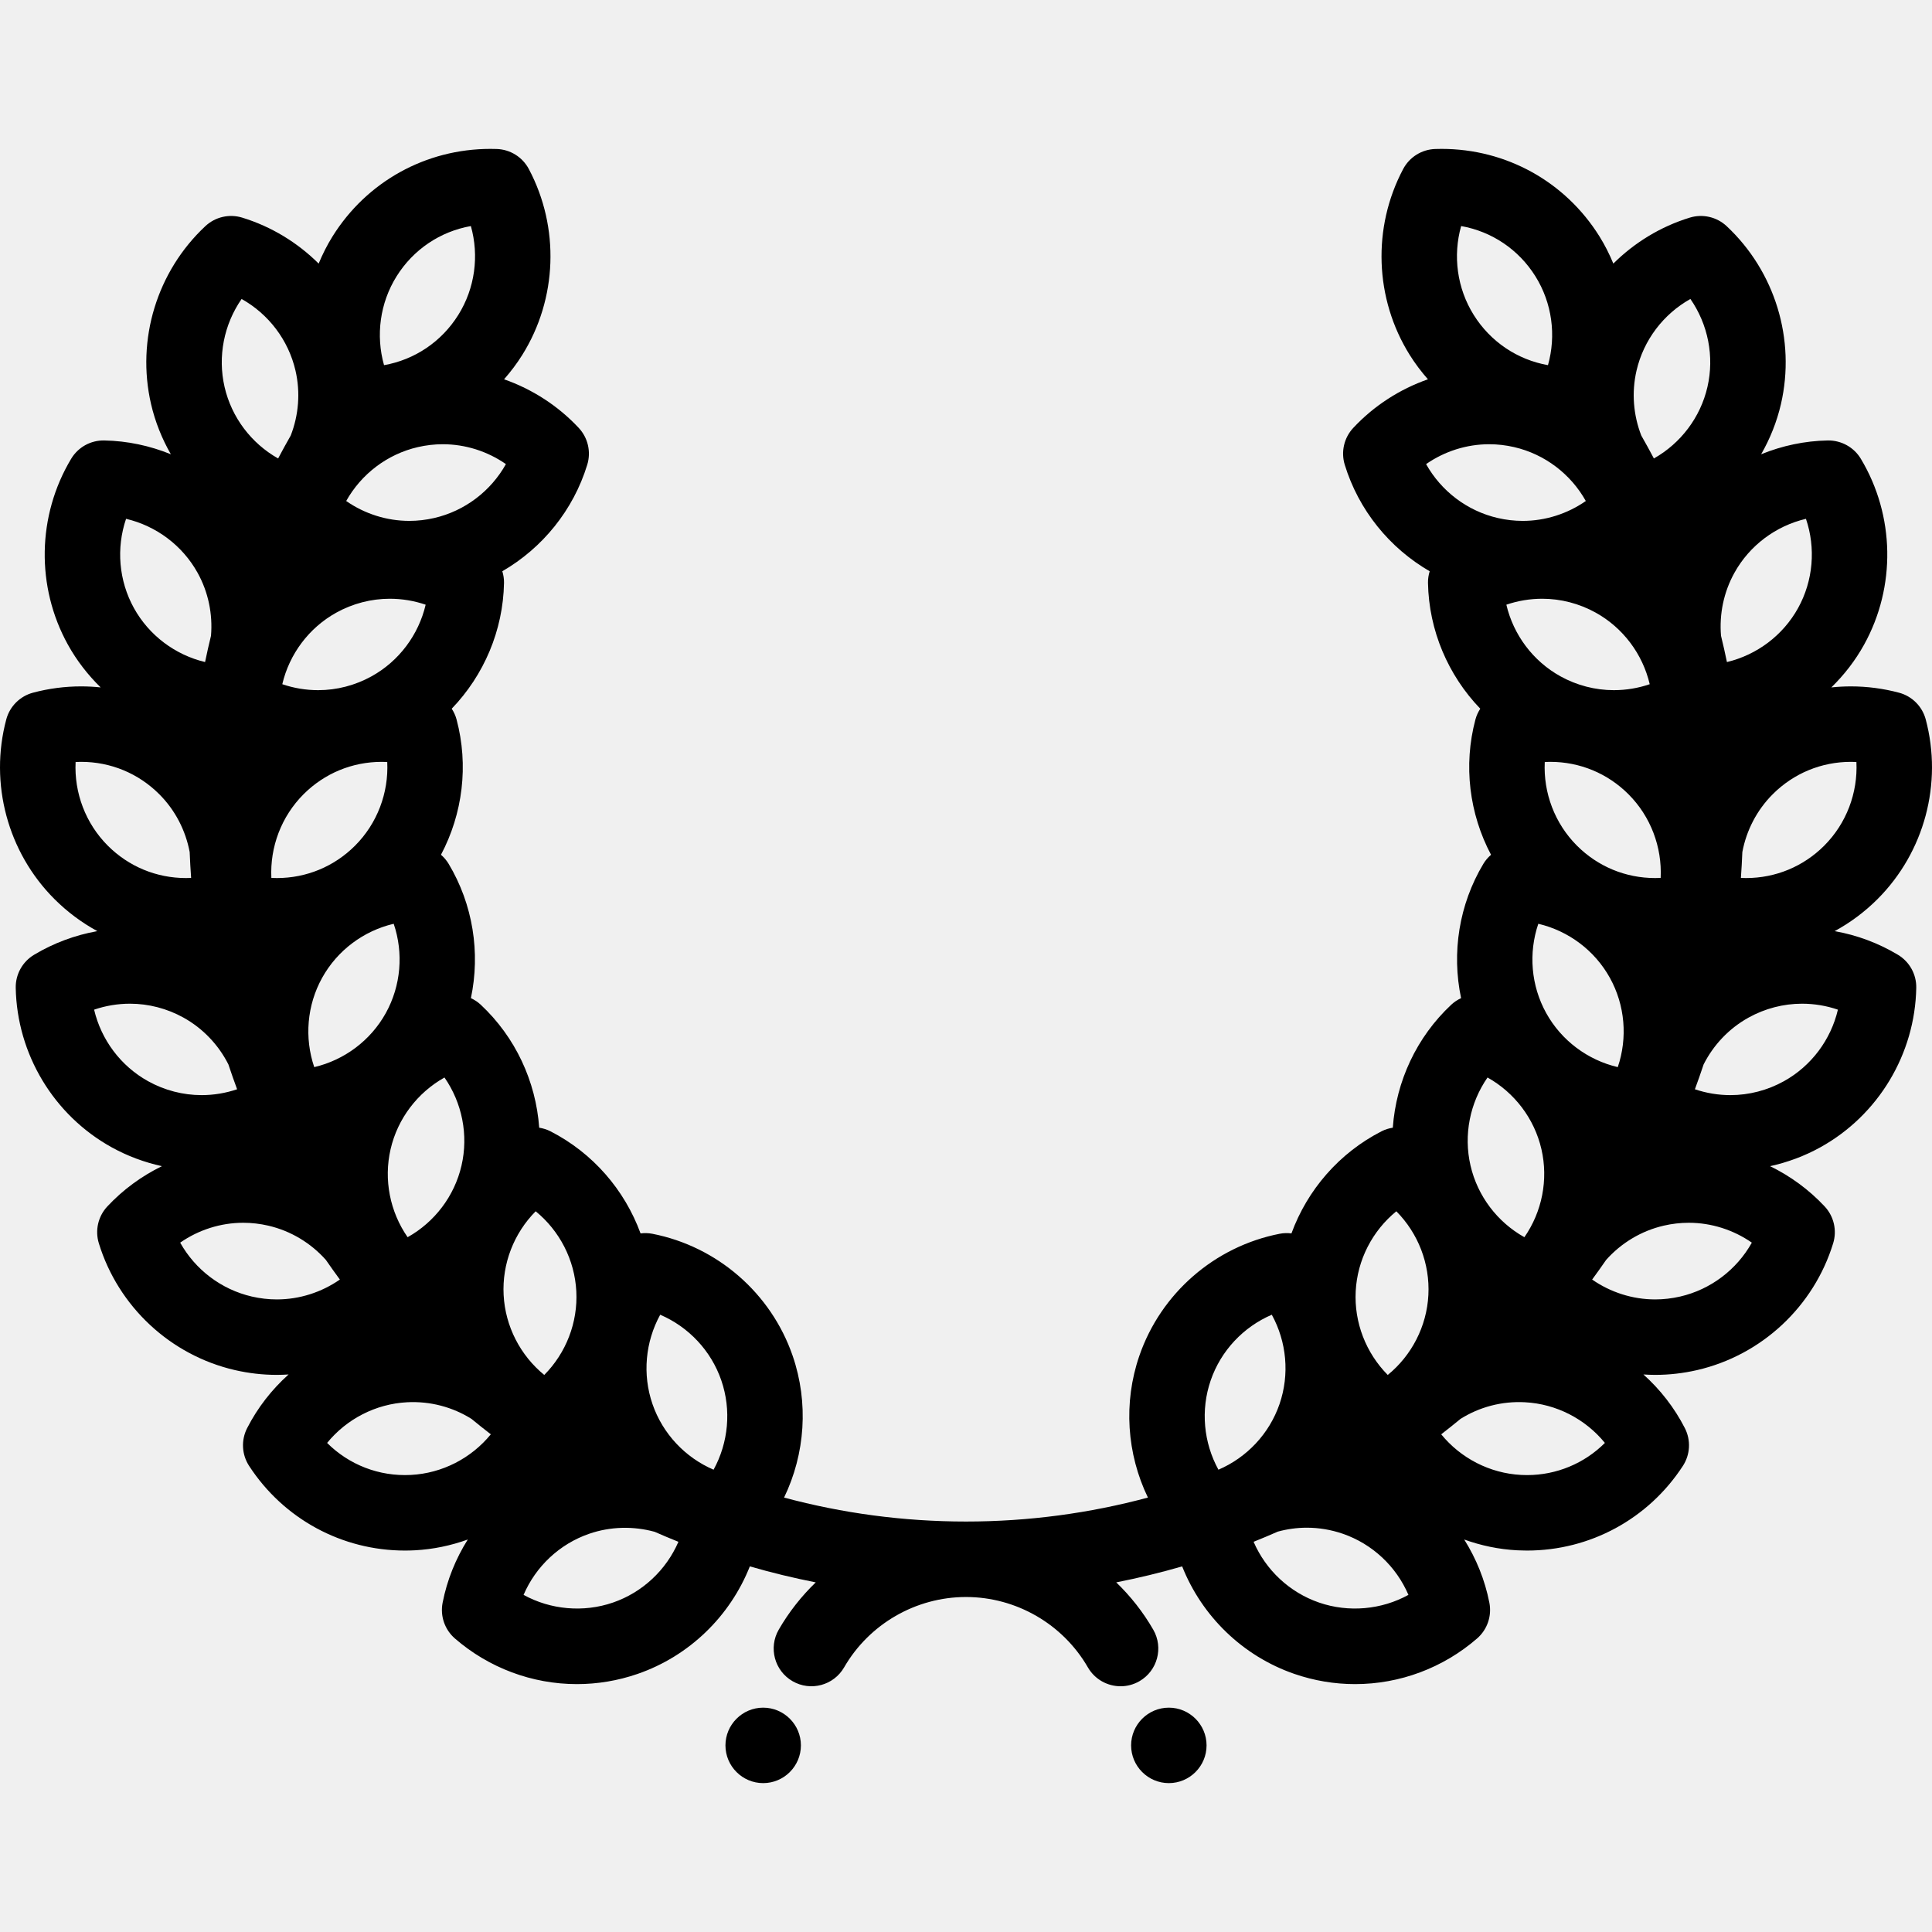
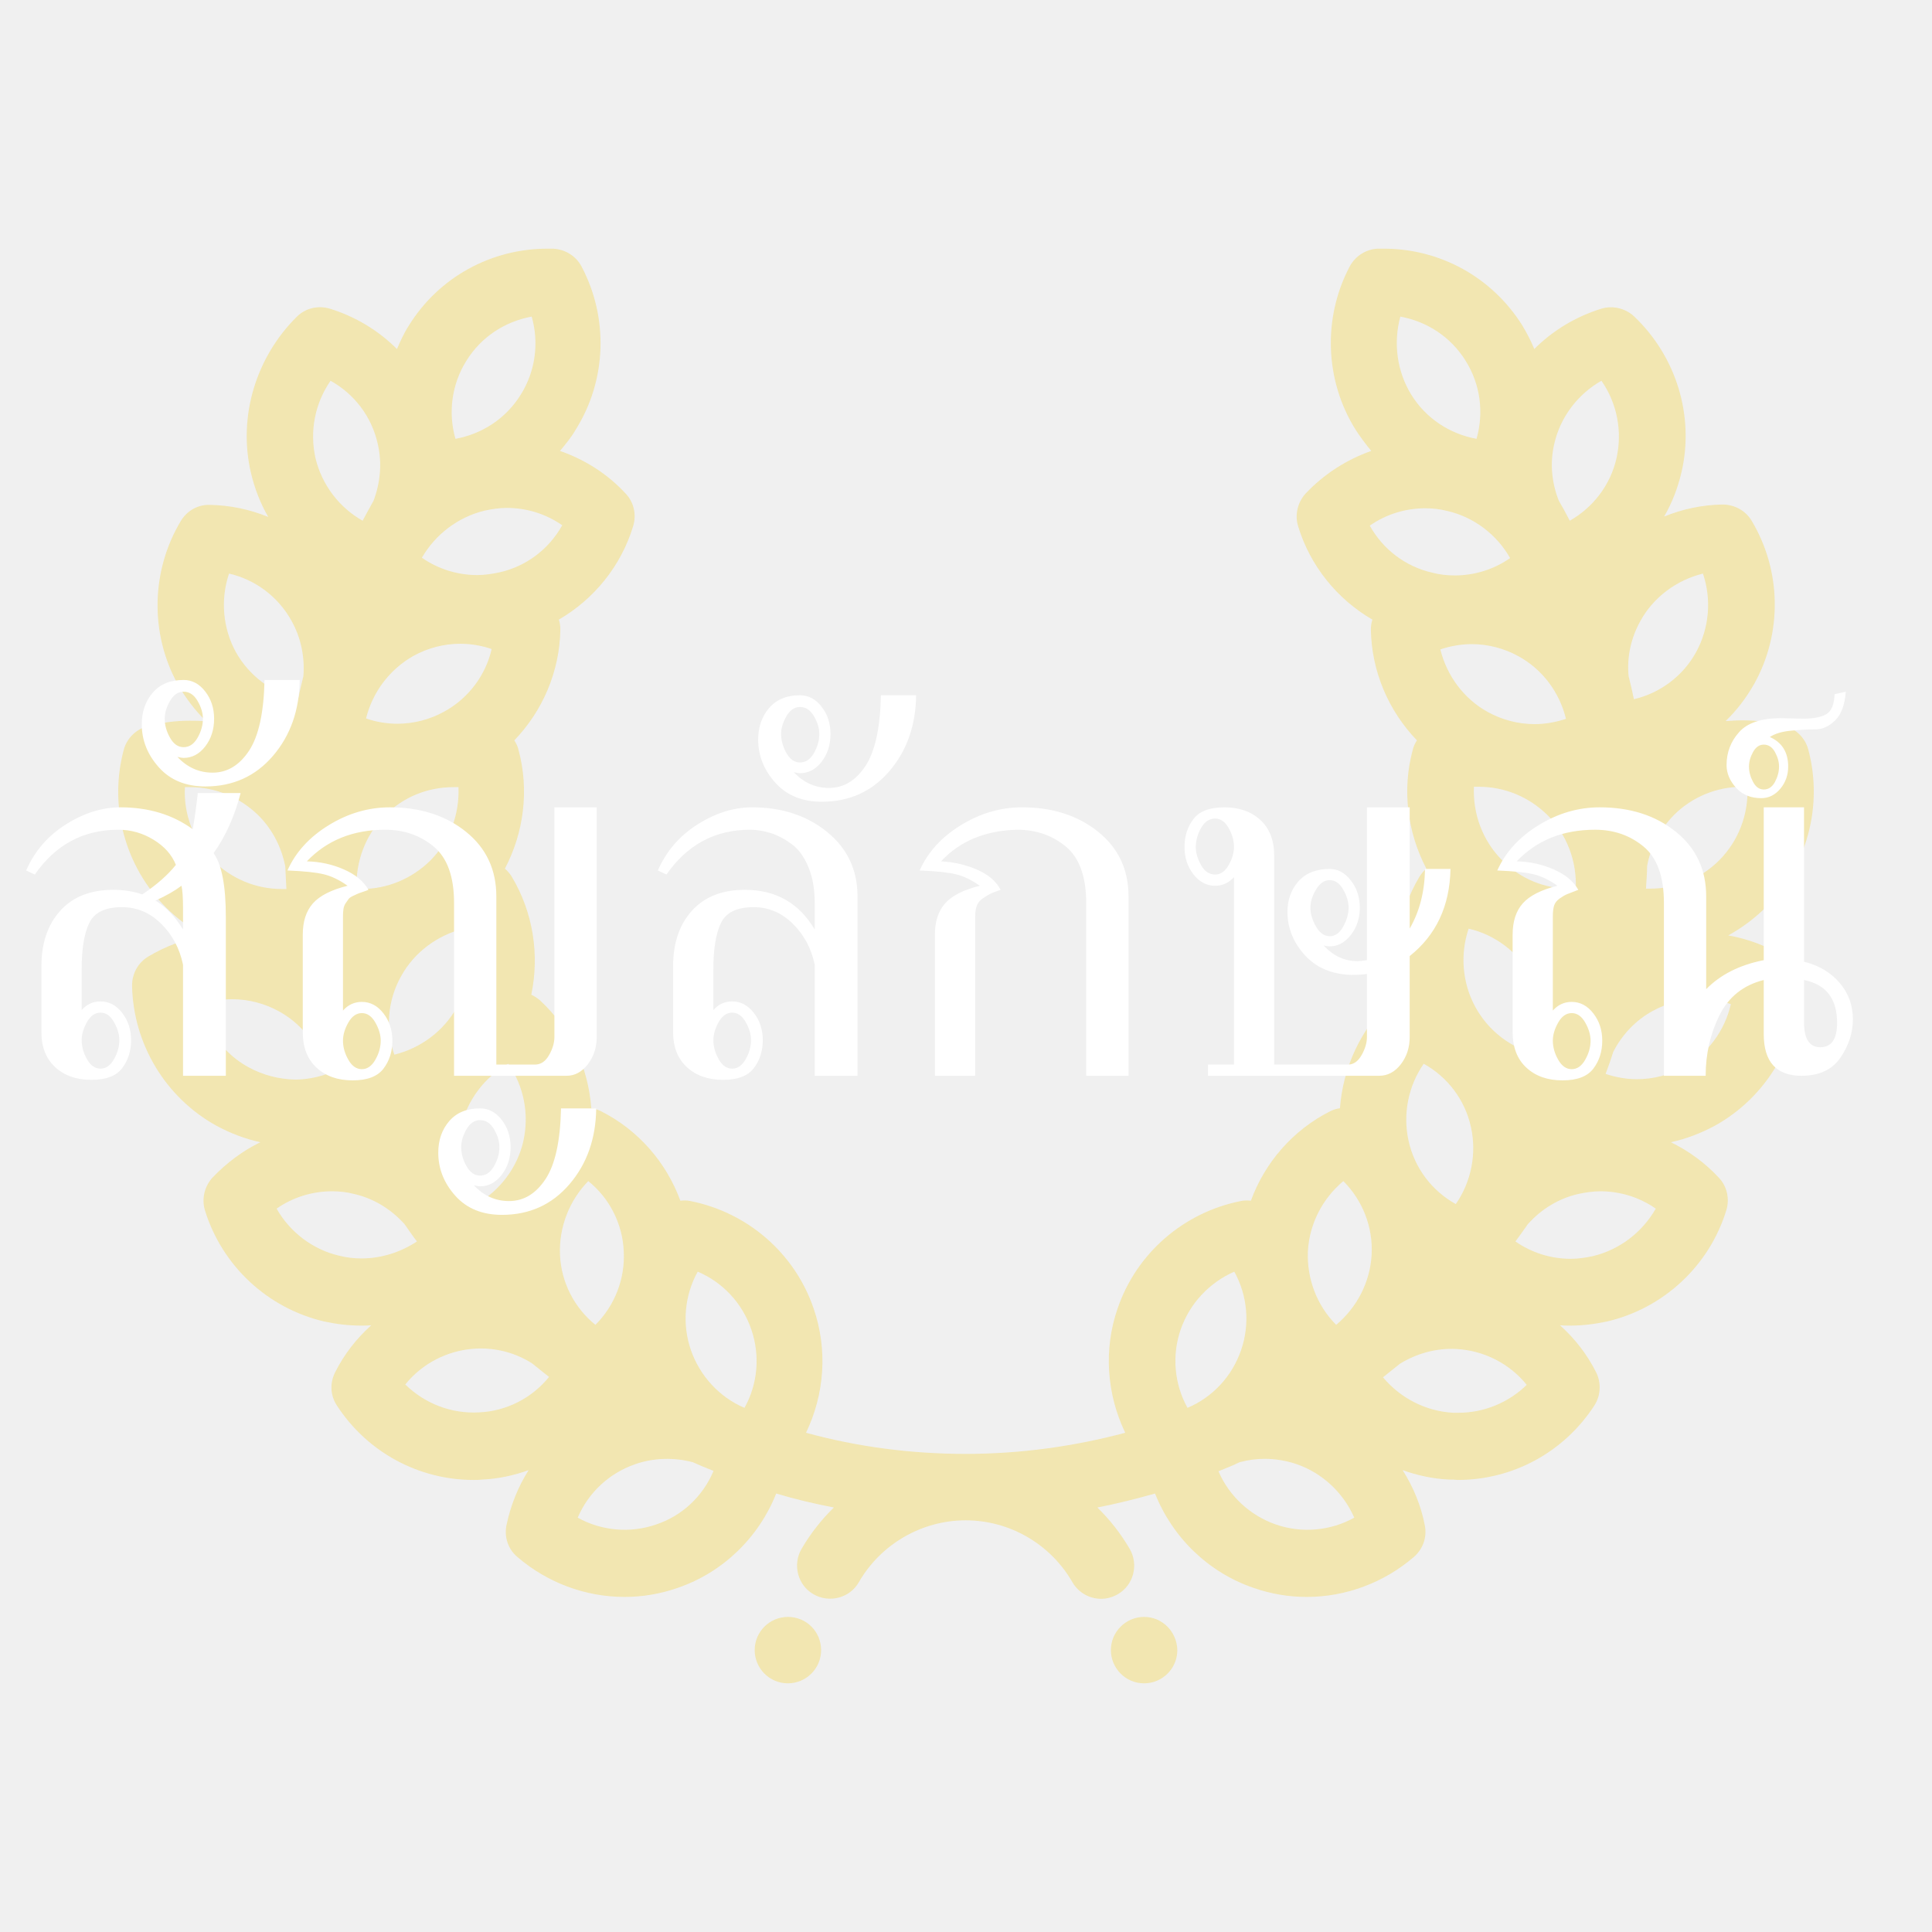
- <svg xmlns="http://www.w3.org/2000/svg" version="1.1" id="Capa_1" x="0px" y="0px" viewBox="0 0 512.003 512.003" style="enable-background:new 0 0 512.003 512.003;" xml:space="preserve">
-   <g>
+ <svg xmlns="http://www.w3.org/2000/svg" version="1.1" id="Capa_1" x="0px" y="0px" viewBox="0 0 512 512" style="enable-background:new 0 0 512 512;" xml:space="preserve">
+   <style type="text/css">
+ 	.st0{opacity:0.5;}
+ 	.st1{fill:#F3DB71;}
+ 	.st2{fill:#FFFFFF;}
+ 	.st3{font-family:'Cloud-Bold';}
+ 	.st4{font-size:135px;}
+ </style>
+   <g class="st0">
    <g>
      <g>
-         <path d="M502.977,253.031c-5.18-3.106-10.867-5.221-16.769-6.27c4.127-2.242,7.955-5.087,11.37-8.5     c12.403-12.404,17.294-30.646,12.763-47.607c-0.924-3.457-3.623-6.157-7.08-7.081c-4.154-1.109-8.447-1.672-12.757-1.672     c-1.74,0-3.467,0.096-5.176,0.272c3.379-3.297,6.324-7.081,8.668-11.312c8.504-15.342,8.178-34.225-0.852-49.279     c-1.84-3.069-5.188-4.908-8.758-4.855c-6.148,0.112-12.12,1.401-17.661,3.659c2.359-4.118,4.158-8.588,5.252-13.324     c3.945-17.091-1.574-35.152-14.403-47.136c-2.615-2.442-6.336-3.301-9.758-2.254c-7.76,2.379-14.669,6.628-20.263,12.182     c-1.027-2.483-2.24-4.906-3.688-7.223c-9.066-14.511-24.708-23.174-41.838-23.174c-0.559,0-1.119,0.01-1.678,0.028     c-3.578,0.122-6.816,2.146-8.494,5.308c-8.227,15.509-7.564,34.384,1.729,49.259c1.445,2.313,3.076,4.46,4.834,6.465     c-7.465,2.617-14.298,7.003-19.792,12.886c-2.441,2.615-3.301,6.337-2.252,9.759c3.695,12.051,11.874,22.065,22.509,28.23     c-0.301,0.986-0.469,2.02-0.449,3.081c0.23,12.603,5.33,24.484,13.856,33.343c-0.561,0.865-1.006,1.813-1.279,2.839     c-3.254,12.181-1.625,25.009,4.131,35.874c-0.781,0.677-1.475,1.462-2.02,2.373c-6.482,10.812-8.453,23.59-5.916,35.616     c-0.936,0.438-1.816,1.005-2.592,1.729c-9.211,8.604-14.628,20.346-15.505,32.606c-1.02,0.162-2.023,0.465-2.969,0.948     c-11.227,5.732-19.669,15.524-23.892,27.066c-1.025-0.124-2.072-0.109-3.115,0.095c-17.23,3.364-31.481,15.757-37.195,32.344     c-4.283,12.44-3.326,25.98,2.275,37.567c-15.384,4.134-31.542,6.352-48.213,6.352c-16.669,0-32.827-2.218-48.211-6.352     c5.601-11.586,6.557-25.127,2.275-37.57c-5.713-16.585-19.966-28.976-37.196-32.34c-1.042-0.204-2.089-0.218-3.112-0.094     c-4.224-11.544-12.667-21.335-23.892-27.067c-0.946-0.482-1.95-0.785-2.969-0.948c-0.877-12.261-6.295-24.001-15.508-32.607     c-0.775-0.725-1.655-1.291-2.59-1.729c2.536-12.029,0.565-24.808-5.919-35.619c-0.546-0.911-1.236-1.699-2.013-2.378     c5.753-10.862,7.379-23.689,4.126-35.867c-0.273-1.025-0.72-1.973-1.279-2.838c8.525-8.857,13.626-20.739,13.857-33.343     c0.02-1.063-0.148-2.096-0.448-3.083c10.635-6.163,18.812-16.179,22.507-28.228c1.049-3.422,0.191-7.143-2.252-9.758     c-5.494-5.882-12.326-10.268-19.792-12.887c1.759-2.005,3.388-4.151,4.833-6.465c9.296-14.877,9.958-33.753,1.728-49.26     c-1.677-3.161-4.916-5.185-8.492-5.307c-0.559-0.019-1.119-0.028-1.678-0.028c-17.131,0-32.771,8.663-41.838,23.174     c-1.447,2.316-2.66,4.739-3.688,7.223c-5.594-5.553-12.503-9.802-20.265-12.182c-3.42-1.049-7.141-0.189-9.756,2.254     c-12.83,11.984-18.349,30.045-14.403,47.137c1.094,4.734,2.895,9.205,5.252,13.323c-5.541-2.258-11.512-3.547-17.659-3.659     c-3.605-0.062-6.918,1.786-8.758,4.854c-9.031,15.056-9.359,33.94-0.855,49.279c2.345,4.23,5.29,8.015,8.67,11.312     c-1.708-0.177-3.435-0.272-5.176-0.272c-4.309,0-8.6,0.563-12.757,1.672c-3.457,0.924-6.157,3.624-7.08,7.082     c-4.529,16.964,0.361,35.205,12.765,47.607c3.413,3.412,7.242,6.257,11.369,8.499c-5.9,1.05-11.589,3.164-16.77,6.27     c-3.07,1.841-4.922,5.182-4.856,8.761c0.323,17.555,10.054,33.742,25.394,42.243c4.19,2.322,8.698,3.994,13.347,5.016     c-5.384,2.625-10.309,6.221-14.467,10.673c-2.442,2.615-3.301,6.335-2.253,9.756c5.146,16.788,18.961,29.665,36.052,33.609     c3.656,0.845,7.399,1.272,11.123,1.272c1.041,0,2.076-0.045,3.11-0.111c-4.438,3.982-8.198,8.77-10.986,14.229     c-1.627,3.188-1.428,7.001,0.523,10c9.141,14.051,24.581,22.439,41.303,22.439c0.869,0,1.75-0.023,2.616-0.069     c4.853-0.254,9.569-1.25,14.035-2.857c-3.186,5.064-5.492,10.72-6.67,16.755c-0.687,3.513,0.557,7.124,3.26,9.47     c8.986,7.798,20.472,12.094,32.337,12.094c5.453,0,10.852-0.906,16.05-2.695c13.698-4.717,24.52-15.269,29.772-28.505     c5.724,1.66,11.552,3.074,17.467,4.238c-3.792,3.657-7.11,7.856-9.808,12.531c-2.761,4.783-1.121,10.899,3.662,13.66     c4.784,2.76,10.899,1.121,13.661-3.662c6.639-11.505,19.017-18.651,32.302-18.651s25.665,7.147,32.303,18.651     c1.852,3.209,5.213,5.003,8.67,5.003c1.695,0,3.416-0.432,4.99-1.341c4.783-2.761,6.422-8.876,3.662-13.66     c-2.697-4.674-6.016-8.873-9.809-12.532c5.916-1.163,11.745-2.577,17.468-4.237c5.252,13.236,16.075,23.787,29.774,28.505     c5.195,1.788,10.594,2.695,16.05,2.695c0,0,0,0,0.002,0c11.866,0,23.349-4.295,32.333-12.095c2.703-2.346,3.945-5.956,3.26-9.469     c-1.178-6.034-3.484-11.69-6.67-16.755c4.465,1.607,9.18,2.604,14.032,2.857c0.871,0.046,1.746,0.035,2.619,0.069     c16.72,0,32.161-8.389,41.303-22.437c1.953-3,2.152-6.815,0.523-10.003c-2.787-5.458-6.547-10.244-10.984-14.228     c1.033,0.066,2.068,0.111,3.109,0.111c0,0,0,0,0.002,0c3.723,0,7.465-0.428,11.12-1.271     c17.091-3.943,30.905-16.821,36.055-33.607c1.049-3.422,0.191-7.144-2.252-9.759c-4.158-4.451-9.084-8.047-14.468-10.672     c4.646-1.021,9.154-2.692,13.347-5.016c15.341-8.503,25.071-24.69,25.392-42.245C507.9,258.211,506.048,254.871,502.977,253.031z      M117.794,285.551c4.665,6.721,6.388,15.212,4.513,23.33c-1.875,8.121-7.145,14.998-14.284,18.993     c-4.664-6.72-6.386-15.212-4.511-23.331C105.386,296.424,110.656,289.547,117.794,285.551z M85.372,259.131     c4.04-7.289,11-12.447,18.964-14.32c2.632,7.745,1.947,16.382-2.093,23.67c-4.041,7.289-11.001,12.448-18.965,14.321     C80.645,275.057,81.33,266.42,85.372,259.131z M73.383,232.695c-0.49,0-0.98-0.013-1.469-0.037     c-0.396-8.171,2.643-16.286,8.537-22.179c5.531-5.533,12.886-8.579,20.707-8.579c0.489,0,0.979,0.012,1.467,0.036     c0.396,8.172-2.642,16.288-8.536,22.181C88.557,229.649,81.203,232.695,73.383,232.695z M105.1,73.227     c4.457-7.131,11.589-11.887,19.685-13.318c2.227,7.875,1.092,16.471-3.328,23.543c-4.455,7.132-11.586,11.888-19.683,13.319     C99.548,88.893,100.682,80.298,105.1,73.227z M110.74,118.486c2.183-0.504,4.41-0.759,6.623-0.759     c5.988,0,11.831,1.875,16.71,5.267c-3.996,7.14-10.873,12.411-18.995,14.286c-2.182,0.504-4.408,0.76-6.619,0.76c0,0,0,0-0.001,0     c-5.987-0.001-11.832-1.876-16.711-5.27C95.743,125.631,102.62,120.361,110.74,118.486z M89.132,162.353     c4.342-2.406,9.238-3.679,14.163-3.679c3.248,0,6.46,0.538,9.509,1.579c-1.872,7.966-7.03,14.931-14.322,18.972     c-4.34,2.406-9.236,3.678-14.159,3.678c-3.25,0-6.463-0.538-9.513-1.58C76.681,173.357,81.84,166.394,89.132,162.353z      M64.028,79.23c7.138,3.994,12.408,10.871,14.283,18.993c1.338,5.798,0.834,11.781-1.256,17.179     c-1.15,2.017-2.27,4.048-3.348,6.096c-7.092-4.003-12.325-10.852-14.191-18.937C57.641,94.441,59.363,85.95,64.028,79.23z      M33.408,137.493c7.962,1.873,14.923,7.029,18.964,14.317c2.853,5.146,4.023,10.965,3.545,16.668     c-0.563,2.313-1.09,4.638-1.572,6.972c-7.913-1.896-14.825-7.035-18.844-14.288C31.461,153.874,30.775,145.239,33.408,137.493z      M20.035,201.935c0.488-0.024,0.977-0.036,1.467-0.036c7.822,0,15.177,3.046,20.708,8.579c4.233,4.231,6.983,9.61,8.057,15.331     c0.094,2.293,0.214,4.578,0.383,6.851c-0.456,0.02-0.912,0.034-1.37,0.034c-7.821,0-15.176-3.047-20.709-8.578     C22.678,218.223,19.639,210.109,20.035,201.935z M39.26,286.54c-7.288-4.039-12.446-11.003-14.319-18.969     c3.049-1.041,6.261-1.58,9.508-1.58c4.923,0,9.82,1.272,14.163,3.68c5.193,2.879,9.297,7.246,11.911,12.397     c0.736,2.217,1.504,4.418,2.313,6.601c-3.021,1.02-6.198,1.551-9.411,1.551C48.502,290.22,43.604,288.948,39.26,286.54z      M73.367,344.361c-2.213,0-4.44-0.256-6.625-0.76c-8.12-1.874-14.997-7.143-18.991-14.284c4.877-3.393,10.719-5.268,16.706-5.268     c2.213,0,4.441,0.256,6.625,0.76c5.989,1.383,11.298,4.616,15.276,9.08c1.211,1.756,2.447,3.492,3.711,5.208     C85.191,342.487,79.351,344.361,73.367,344.361z M108.889,390.875c-8.438,0.443-16.411-2.706-22.2-8.483     c5.174-6.342,12.864-10.341,21.19-10.778c6.168-0.321,12.079,1.279,17.075,4.413c1.682,1.391,3.392,2.747,5.117,4.084     C124.895,386.445,117.21,390.44,108.889,390.875z M141.962,321.003c6.336,5.174,10.332,12.861,10.768,21.183     c0.435,8.321-2.734,16.385-8.494,22.193c-6.336-5.176-10.331-12.863-10.768-21.185     C133.031,334.873,136.201,326.811,141.962,321.003z M162.434,424.702c-7.855,2.703-16.567,1.881-23.68-2.042     c3.228-7.519,9.516-13.482,17.397-16.196c5.639-1.941,11.716-2.056,17.327-0.521c2.088,0.916,4.189,1.805,6.311,2.653     C176.55,416.074,170.281,421.999,162.434,424.702z M189.106,389.49c-7.518-3.229-13.478-9.517-16.191-17.397     c-2.713-7.879-1.888-16.504,2.047-23.674c7.518,3.227,13.478,9.515,16.192,17.394     C193.866,373.693,193.042,382.317,189.106,389.49z M490.505,201.899c0.49,0,0.979,0.012,1.467,0.036     c0.396,8.172-2.643,16.287-8.535,22.181c-5.531,5.532-12.888,8.578-20.71,8.578c-0.457,0-0.914-0.014-1.369-0.034     c0.168-2.273,0.289-4.557,0.383-6.849c1.072-5.721,3.824-11.102,8.057-15.334C475.328,204.945,482.681,201.899,490.505,201.899z      M459.635,151.812c4.039-7.288,11-12.445,18.964-14.318c2.629,7.744,1.945,16.381-2.096,23.67     c-4.018,7.251-10.93,12.391-18.843,14.288c-0.482-2.335-1.01-4.658-1.572-6.972C455.61,162.778,456.782,156.958,459.635,151.812z      M433.697,98.222c1.875-8.12,7.145-14.997,14.28-18.992c4.664,6.721,6.387,15.212,4.512,23.332     c-1.865,8.083-7.098,14.933-14.189,18.937c-1.08-2.049-2.197-4.08-3.348-6.097C432.861,110.003,432.357,104.02,433.697,98.222z      M417.917,224.116c-5.895-5.893-8.932-14.009-8.537-22.181c0.488-0.024,0.977-0.036,1.467-0.036     c7.822,0,15.177,3.047,20.71,8.579c5.895,5.894,8.934,14.009,8.537,22.179c-0.488,0.025-0.979,0.037-1.469,0.037     C430.802,232.695,423.449,229.648,417.917,224.116z M428.73,282.802c-7.963-1.873-14.925-7.03-18.966-14.321     c-4.041-7.287-4.725-15.923-2.094-23.67c7.963,1.873,14.925,7.031,18.964,14.321C430.677,266.42,431.361,275.057,428.73,282.802z      M437.195,181.323c-3.049,1.041-6.262,1.579-9.51,1.579c-4.924,0-9.82-1.271-14.161-3.677     c-7.291-4.042-12.448-11.007-14.321-18.973c3.049-1.04,6.26-1.579,9.508-1.579c4.922,0,9.82,1.272,14.163,3.68     C430.166,166.394,435.324,173.357,437.195,181.323z M387.22,59.908c8.096,1.432,15.228,6.187,19.685,13.319     c4.418,7.07,5.553,15.666,3.326,23.542c-8.096-1.433-15.228-6.188-19.685-13.319C386.129,76.38,384.994,67.785,387.22,59.908z      M377.933,122.994c4.879-3.392,10.724-5.267,16.71-5.267c2.211,0,4.439,0.255,6.623,0.759     c8.121,1.875,14.999,7.146,18.993,14.285c-4.879,3.394-10.721,5.27-16.71,5.27c-2.211,0-4.438-0.256-6.621-0.76     C388.806,135.405,381.929,130.134,377.933,122.994z M394.211,285.551c7.139,3.995,12.409,10.872,14.284,18.99     c1.875,8.121,0.15,16.613-4.514,23.333c-7.137-3.995-12.407-10.872-14.28-18.993     C387.826,300.762,389.549,292.271,394.211,285.551z M322.899,389.49c-3.936-7.171-4.762-15.796-2.049-23.675     c2.713-7.88,8.674-14.168,16.19-17.396c3.936,7.17,4.762,15.796,2.051,23.675C336.379,379.972,330.418,386.261,322.899,389.49z      M349.574,424.702c-7.85-2.703-14.118-8.629-17.356-16.106c2.156-0.862,4.291-1.766,6.412-2.698c2.49-0.68,5.072-1.04,7.688-1.04     c3.233,0,6.441,0.54,9.535,1.604c7.881,2.715,14.171,8.678,17.397,16.197C366.137,426.584,357.426,427.404,349.574,424.702z      M378.537,343.198c-0.434,8.319-4.43,16.007-10.766,21.182c-5.76-5.809-8.93-13.872-8.494-22.193     c0.435-8.32,4.432-16.008,10.768-21.183C375.806,326.812,378.974,334.874,378.537,343.198z M404.688,390.917     c-0.521,0-1.045-0.014-1.572-0.042c-8.32-0.435-16.005-4.429-21.179-10.766c1.727-1.338,3.436-2.695,5.119-4.087     c4.996-3.134,10.904-4.736,17.071-4.409c8.324,0.436,16.017,4.436,21.19,10.778C419.888,387.809,412.522,390.917,404.688,390.917     z M445.262,343.601c-2.184,0.504-4.41,0.76-6.621,0.76h-0.002c-5.984,0-11.825-1.874-16.702-5.264     c1.262-1.716,2.498-3.451,3.709-5.206c3.979-4.465,9.287-7.699,15.278-9.082c2.182-0.504,4.41-0.76,6.623-0.76     c5.986,0,11.831,1.875,16.71,5.268C460.26,336.457,453.384,341.727,445.262,343.601z M472.744,286.541     c-4.342,2.406-9.238,3.679-14.163,3.679c-3.213,0-6.393-0.531-9.412-1.551c0.809-2.18,1.576-4.379,2.313-6.593     c2.611-5.154,6.717-9.523,11.913-12.405c4.342-2.407,9.238-3.68,14.163-3.68c3.248,0,6.459,0.539,9.51,1.58     C485.194,275.538,480.035,282.5,472.744,286.541z" />
-         <path d="M202.251,452.55c-5.507,0-9.999,4.49-9.999,9.999c0,5.508,4.492,9.998,9.999,9.998c5.507,0,9.999-4.49,9.999-9.998     S207.758,452.55,202.251,452.55z" />
-         <path d="M309.756,452.55c-5.506,0-9.998,4.49-9.998,9.999c0,5.508,4.492,9.998,9.998,9.998c5.508,0,9.998-4.49,9.998-9.998     S315.264,452.55,309.756,452.55z" />
+         <path class="st1" d="M472.7,253.4c-4.5-2.7-9.5-4.6-14.7-5.5c3.6-2,7-4.5,10-7.5c10.9-10.9,15.2-26.9,11.2-41.8     c-0.8-3-3.2-5.4-6.2-6.2c-3.6-1-7.4-1.5-11.2-1.5c-1.5,0-3,0.1-4.5,0.2c3-2.9,5.5-6.2,7.6-9.9c7.5-13.5,7.2-30-0.7-43.2     c-1.6-2.7-4.6-4.3-7.7-4.3c-5.4,0.1-10.6,1.2-15.5,3.2c2.1-3.6,3.6-7.5,4.6-11.7c3.5-15-1.4-30.8-12.6-41.4     c-2.3-2.1-5.6-2.9-8.6-2c-6.8,2.1-12.9,5.8-17.8,10.7c-0.9-2.2-2-4.3-3.2-6.3c-8-12.7-21.7-20.3-36.7-20.3c-0.5,0-1,0-1.5,0     c-3.1,0.1-6,1.9-7.5,4.7c-7.2,13.6-6.6,30.2,1.5,43.2c1.3,2,2.7,3.9,4.2,5.7c-6.5,2.3-12.5,6.1-17.4,11.3c-2.1,2.3-2.9,5.6-2,8.6     c3.2,10.6,10.4,19.4,19.7,24.8c-0.3,0.9-0.4,1.8-0.4,2.7c0.2,11.1,4.7,21.5,12.2,29.3c-0.5,0.8-0.9,1.6-1.1,2.5     c-2.9,10.7-1.4,21.9,3.6,31.5c-0.7,0.6-1.3,1.3-1.8,2.1c-5.7,9.5-7.4,20.7-5.2,31.3c-0.8,0.4-1.6,0.9-2.3,1.5     c-8.1,7.5-12.8,17.9-13.6,28.6c-0.9,0.1-1.8,0.4-2.6,0.8c-9.9,5-17.3,13.6-21,23.7c-0.9-0.1-1.8-0.1-2.7,0.1     c-15.1,3-27.6,13.8-32.6,28.4c-3.8,10.9-2.9,22.8,2,33c-13.5,3.6-27.7,5.6-42.3,5.6c-14.6,0-28.8-1.9-42.3-5.6     c4.9-10.2,5.8-22,2-33c-5-14.6-17.5-25.4-32.6-28.4c-0.9-0.2-1.8-0.2-2.7-0.1c-3.7-10.1-11.1-18.7-21-23.7     c-0.8-0.4-1.7-0.7-2.6-0.8c-0.8-10.8-5.5-21.1-13.6-28.6c-0.7-0.6-1.5-1.1-2.3-1.5c2.2-10.6,0.5-21.8-5.2-31.3     c-0.5-0.8-1.1-1.5-1.8-2.1c5-9.5,6.5-20.8,3.6-31.5c-0.2-0.9-0.6-1.7-1.1-2.5c7.5-7.8,12-18.2,12.2-29.3c0-0.9-0.1-1.8-0.4-2.7     c9.3-5.4,16.5-14.2,19.7-24.8c0.9-3,0.2-6.3-2-8.6c-4.8-5.2-10.8-9-17.4-11.3c1.5-1.8,3-3.6,4.2-5.7c8.2-13.1,8.7-29.6,1.5-43.2     c-1.5-2.8-4.3-4.5-7.5-4.7c-0.5,0-1,0-1.5,0c-15,0-28.8,7.6-36.7,20.3c-1.3,2-2.3,4.2-3.2,6.3c-4.9-4.9-11-8.6-17.8-10.7     c-3-0.9-6.3-0.2-8.6,2C67.9,94.5,63,110.3,66.5,125.3c1,4.2,2.5,8.1,4.6,11.7c-4.9-2-10.1-3.1-15.5-3.2c-3.2-0.1-6.1,1.6-7.7,4.3     c-7.9,13.2-8.2,29.8-0.8,43.2c2.1,3.7,4.6,7,7.6,9.9c-1.5-0.2-3-0.2-4.5-0.2c-3.8,0-7.5,0.5-11.2,1.5c-3,0.8-5.4,3.2-6.2,6.2     c-4,14.9,0.3,30.9,11.2,41.8c3,3,6.4,5.5,10,7.5c-5.2,0.9-10.2,2.8-14.7,5.5c-2.7,1.6-4.3,4.5-4.3,7.7     c0.3,15.4,8.8,29.6,22.3,37.1c3.7,2,7.6,3.5,11.7,4.4c-4.7,2.3-9,5.5-12.7,9.4c-2.1,2.3-2.9,5.6-2,8.6     c4.5,14.7,16.6,26,31.6,29.5c3.2,0.7,6.5,1.1,9.8,1.1c0.9,0,1.8,0,2.7-0.1c-3.9,3.5-7.2,7.7-9.6,12.5c-1.4,2.8-1.3,6.1,0.5,8.8     c8,12.3,21.6,19.7,36.2,19.7c0.8,0,1.5,0,2.3-0.1c4.3-0.2,8.4-1.1,12.3-2.5c-2.8,4.4-4.8,9.4-5.9,14.7c-0.6,3.1,0.5,6.3,2.9,8.3     c7.9,6.8,18,10.6,28.4,10.6c4.8,0,9.5-0.8,14.1-2.4c12-4.1,21.5-13.4,26.1-25c5,1.5,10.1,2.7,15.3,3.7c-3.3,3.2-6.2,6.9-8.6,11     c-2.4,4.2-1,9.6,3.2,12c4.2,2.4,9.6,1,12-3.2c5.8-10.1,16.7-16.4,28.3-16.4c11.7,0,22.5,6.3,28.3,16.4c1.6,2.8,4.6,4.4,7.6,4.4     c1.5,0,3-0.4,4.4-1.2c4.2-2.4,5.6-7.8,3.2-12c-2.4-4.1-5.3-7.8-8.6-11c5.2-1,10.3-2.3,15.3-3.7c4.6,11.6,14.1,20.9,26.1,25     c4.6,1.6,9.3,2.4,14.1,2.4c0,0,0,0,0,0c10.4,0,20.5-3.8,28.4-10.6c2.4-2.1,3.5-5.2,2.9-8.3c-1-5.3-3.1-10.3-5.9-14.7     c3.9,1.4,8.1,2.3,12.3,2.5c0.8,0,1.5,0,2.3,0.1c14.7,0,28.2-7.4,36.2-19.7c1.7-2.6,1.9-6,0.5-8.8c-2.4-4.8-5.7-9-9.6-12.5     c0.9,0.1,1.8,0.1,2.7,0.1c0,0,0,0,0,0c3.3,0,6.5-0.4,9.8-1.1c15-3.5,27.1-14.8,31.6-29.5c0.9-3,0.2-6.3-2-8.6     c-3.6-3.9-8-7.1-12.7-9.4c4.1-0.9,8-2.4,11.7-4.4c13.5-7.5,22-21.7,22.3-37.1C477,257.9,475.4,255,472.7,253.4z M134.7,281.9     c4.1,5.9,5.6,13.3,4,20.5c-1.6,7.1-6.3,13.2-12.5,16.7c-4.1-5.9-5.6-13.3-4-20.5C123.8,291.5,128.5,285.4,134.7,281.9z      M106.3,258.7c3.5-6.4,9.7-10.9,16.6-12.6c2.3,6.8,1.7,14.4-1.8,20.8c-3.5,6.4-9.7,10.9-16.6,12.6     C102.1,272.7,102.7,265.1,106.3,258.7z M95.8,235.6c-0.4,0-0.9,0-1.3,0c-0.3-7.2,2.3-14.3,7.5-19.5c4.9-4.9,11.3-7.5,18.2-7.5     c0.4,0,0.9,0,1.3,0c0.3,7.2-2.3,14.3-7.5,19.5C109.1,232.9,102.6,235.6,95.8,235.6z M123.6,95.6c3.9-6.3,10.2-10.4,17.3-11.7     c2,6.9,1,14.5-2.9,20.7c-3.9,6.3-10.2,10.4-17.3,11.7C118.7,109.4,119.7,101.8,123.6,95.6z M128.5,135.3c1.9-0.4,3.9-0.7,5.8-0.7     c5.3,0,10.4,1.6,14.7,4.6c-3.5,6.3-9.5,10.9-16.7,12.5c-1.9,0.4-3.9,0.7-5.8,0.7c0,0,0,0,0,0c-5.3,0-10.4-1.6-14.7-4.6     C115.4,141.6,121.4,137,128.5,135.3z M109.6,173.8c3.8-2.1,8.1-3.2,12.4-3.2c2.8,0,5.7,0.5,8.3,1.4c-1.6,7-6.2,13.1-12.6,16.6     c-3.8,2.1-8.1,3.2-12.4,3.2c-2.9,0-5.7-0.5-8.3-1.4C98.7,183.5,103.2,177.4,109.6,173.8z M87.6,100.9c6.3,3.5,10.9,9.5,12.5,16.7     c1.2,5.1,0.7,10.3-1.1,15.1c-1,1.8-2,3.6-2.9,5.3c-6.2-3.5-10.8-9.5-12.5-16.6C82,114.2,83.5,106.8,87.6,100.9z M60.7,152     c7,1.6,13.1,6.2,16.6,12.6c2.5,4.5,3.5,9.6,3.1,14.6c-0.5,2-1,4.1-1.4,6.1c-6.9-1.7-13-6.2-16.5-12.5     C59,166.4,58.4,158.8,60.7,152z M49,208.6c0.4,0,0.9,0,1.3,0c6.9,0,13.3,2.7,18.2,7.5c3.7,3.7,6.1,8.4,7.1,13.5     c0.1,2,0.2,4,0.3,6c-0.4,0-0.8,0-1.2,0c-6.9,0-13.3-2.7-18.2-7.5C51.3,222.9,48.6,215.7,49,208.6z M65.8,282.8     c-6.4-3.5-10.9-9.7-12.6-16.6c2.7-0.9,5.5-1.4,8.3-1.4c4.3,0,8.6,1.1,12.4,3.2c4.6,2.5,8.2,6.4,10.5,10.9c0.6,1.9,1.3,3.9,2,5.8     c-2.7,0.9-5.4,1.4-8.3,1.4C73.9,286,69.6,284.9,65.8,282.8z M95.8,333.5c-1.9,0-3.9-0.2-5.8-0.7c-7.1-1.6-13.2-6.3-16.7-12.5     c4.3-3,9.4-4.6,14.7-4.6c1.9,0,3.9,0.2,5.8,0.7c5.3,1.2,9.9,4.1,13.4,8c1.1,1.5,2.1,3.1,3.3,4.6     C106.1,331.9,101,333.5,95.8,333.5z M126.9,374.3c-7.4,0.4-14.4-2.4-19.5-7.4c4.5-5.6,11.3-9.1,18.6-9.5c5.4-0.3,10.6,1.1,15,3.9     c1.5,1.2,3,2.4,4.5,3.6C141,370.5,134.2,374,126.9,374.3z M155.9,313c5.6,4.5,9.1,11.3,9.4,18.6c0.4,7.3-2.4,14.4-7.5,19.5     c-5.6-4.5-9.1-11.3-9.4-18.6C148.1,325.2,150.9,318.1,155.9,313z M173.9,404c-6.9,2.4-14.5,1.7-20.8-1.8     c2.8-6.6,8.3-11.8,15.3-14.2c4.9-1.7,10.3-1.8,15.2-0.5c1.8,0.8,3.7,1.6,5.5,2.3C186.3,396.5,180.8,401.7,173.9,404z      M197.3,373.1c-6.6-2.8-11.8-8.4-14.2-15.3c-2.4-6.9-1.7-14.5,1.8-20.8c6.6,2.8,11.8,8.3,14.2,15.3     C201.5,359.3,200.8,366.8,197.3,373.1z M461.8,208.5c0.4,0,0.9,0,1.3,0c0.3,7.2-2.3,14.3-7.5,19.5c-4.9,4.9-11.3,7.5-18.2,7.5     c-0.4,0-0.8,0-1.2,0c0.1-2,0.3-4,0.3-6c0.9-5,3.4-9.7,7.1-13.5C448.4,211.2,454.9,208.5,461.8,208.5z M434.7,164.6     c3.5-6.4,9.7-10.9,16.6-12.6c2.3,6.8,1.7,14.4-1.8,20.8c-3.5,6.4-9.6,10.9-16.5,12.5c-0.4-2-0.9-4.1-1.4-6.1     C431.1,174.2,432.2,169.1,434.7,164.6z M411.9,117.6c1.6-7.1,6.3-13.2,12.5-16.7c4.1,5.9,5.6,13.3,4,20.5     c-1.6,7.1-6.2,13.1-12.4,16.6c-0.9-1.8-1.9-3.6-2.9-5.3C411.2,127.9,410.7,122.7,411.9,117.6z M398.1,228     c-5.2-5.2-7.8-12.3-7.5-19.5c0.4,0,0.9,0,1.3,0c6.9,0,13.3,2.7,18.2,7.5c5.2,5.2,7.8,12.3,7.5,19.5c-0.4,0-0.9,0-1.3,0     C409.4,235.6,402.9,232.9,398.1,228z M407.6,279.5c-7-1.6-13.1-6.2-16.6-12.6c-3.5-6.4-4.1-14-1.8-20.8c7,1.6,13.1,6.2,16.6,12.6     C409.3,265.1,409.9,272.7,407.6,279.5z M415,190.5c-2.7,0.9-5.5,1.4-8.3,1.4c-4.3,0-8.6-1.1-12.4-3.2     c-6.4-3.5-10.9-9.7-12.6-16.6c2.7-0.9,5.5-1.4,8.3-1.4c4.3,0,8.6,1.1,12.4,3.2C408.8,177.4,413.3,183.5,415,190.5z M371.1,83.9     c7.1,1.3,13.4,5.4,17.3,11.7c3.9,6.2,4.9,13.7,2.9,20.7c-7.1-1.3-13.4-5.4-17.3-11.7C370.2,98.4,369.2,90.9,371.1,83.9z      M363,139.3c4.3-3,9.4-4.6,14.7-4.6c1.9,0,3.9,0.2,5.8,0.7c7.1,1.6,13.2,6.3,16.7,12.5c-4.3,3-9.4,4.6-14.7,4.6     c-1.9,0-3.9-0.2-5.8-0.7C372.5,150.2,366.5,145.6,363,139.3z M377.3,281.9c6.3,3.5,10.9,9.5,12.5,16.7c1.6,7.1,0.1,14.6-4,20.5     c-6.3-3.5-10.9-9.5-12.5-16.7C371.7,295.3,373.2,287.8,377.3,281.9z M314.7,373.1c-3.5-6.3-4.2-13.9-1.8-20.8     c2.4-6.9,7.6-12.4,14.2-15.3c3.5,6.3,4.2,13.9,1.8,20.8C326.5,364.8,321.3,370.3,314.7,373.1z M338.1,404     c-6.9-2.4-12.4-7.6-15.2-14.1c1.9-0.8,3.8-1.5,5.6-2.4c2.2-0.6,4.5-0.9,6.7-0.9c2.8,0,5.7,0.5,8.4,1.4     c6.9,2.4,12.4,7.6,15.3,14.2C352.6,405.7,345,406.4,338.1,404z M363.5,332.5c-0.4,7.3-3.9,14-9.4,18.6     c-5.1-5.1-7.8-12.2-7.5-19.5c0.4-7.3,3.9-14,9.4-18.6C361.1,318.1,363.9,325.2,363.5,332.5z M386.5,374.4c-0.5,0-0.9,0-1.4,0     c-7.3-0.4-14-3.9-18.6-9.4c1.5-1.2,3-2.4,4.5-3.6c4.4-2.7,9.6-4.2,15-3.9c7.3,0.4,14.1,3.9,18.6,9.5     C399.8,371.7,393.3,374.4,386.5,374.4z M422.1,332.9c-1.9,0.4-3.9,0.7-5.8,0.7h0c-5.3,0-10.4-1.6-14.7-4.6c1.1-1.5,2.2-3,3.3-4.6     c3.5-3.9,8.1-6.8,13.4-8c1.9-0.4,3.9-0.7,5.8-0.7c5.3,0,10.4,1.6,14.7,4.6C435.2,326.6,429.2,331.2,422.1,332.9z M446.2,282.8     c-3.8,2.1-8.1,3.2-12.4,3.2c-2.8,0-5.6-0.5-8.3-1.4c0.7-1.9,1.4-3.8,2-5.8c2.3-4.5,5.9-8.4,10.5-10.9c3.8-2.1,8.1-3.2,12.4-3.2     c2.8,0,5.7,0.5,8.3,1.4C457.1,273.1,452.6,279.3,446.2,282.8z" />
+         <path class="st1" d="M208.8,428.5c-4.8,0-8.8,3.9-8.8,8.8c0,4.8,3.9,8.8,8.8,8.8c4.8,0,8.8-3.9,8.8-8.8     C217.6,432.4,213.7,428.5,208.8,428.5z" />
+         <path class="st1" d="M303.2,428.5c-4.8,0-8.8,3.9-8.8,8.8c0,4.8,3.9,8.8,8.8,8.8c4.8,0,8.8-3.9,8.8-8.8     C311.9,432.4,308,428.5,303.2,428.5z" />
      </g>
    </g>
  </g>
-   <g>
- </g>
-   <g>
- </g>
-   <g>
- </g>
-   <g>
- </g>
-   <g>
- </g>
-   <g>
- </g>
-   <g>
- </g>
-   <g>
- </g>
-   <g>
- </g>
-   <g>
- </g>
-   <g>
- </g>
-   <g>
- </g>
-   <g>
- </g>
-   <g>
- </g>
-   <g>
- </g>
+   <text transform="matrix(1 0 0 1 -0.9031 285.0914)" class="st2 st3 st4">สัญลักษณ์</text>
</svg>
